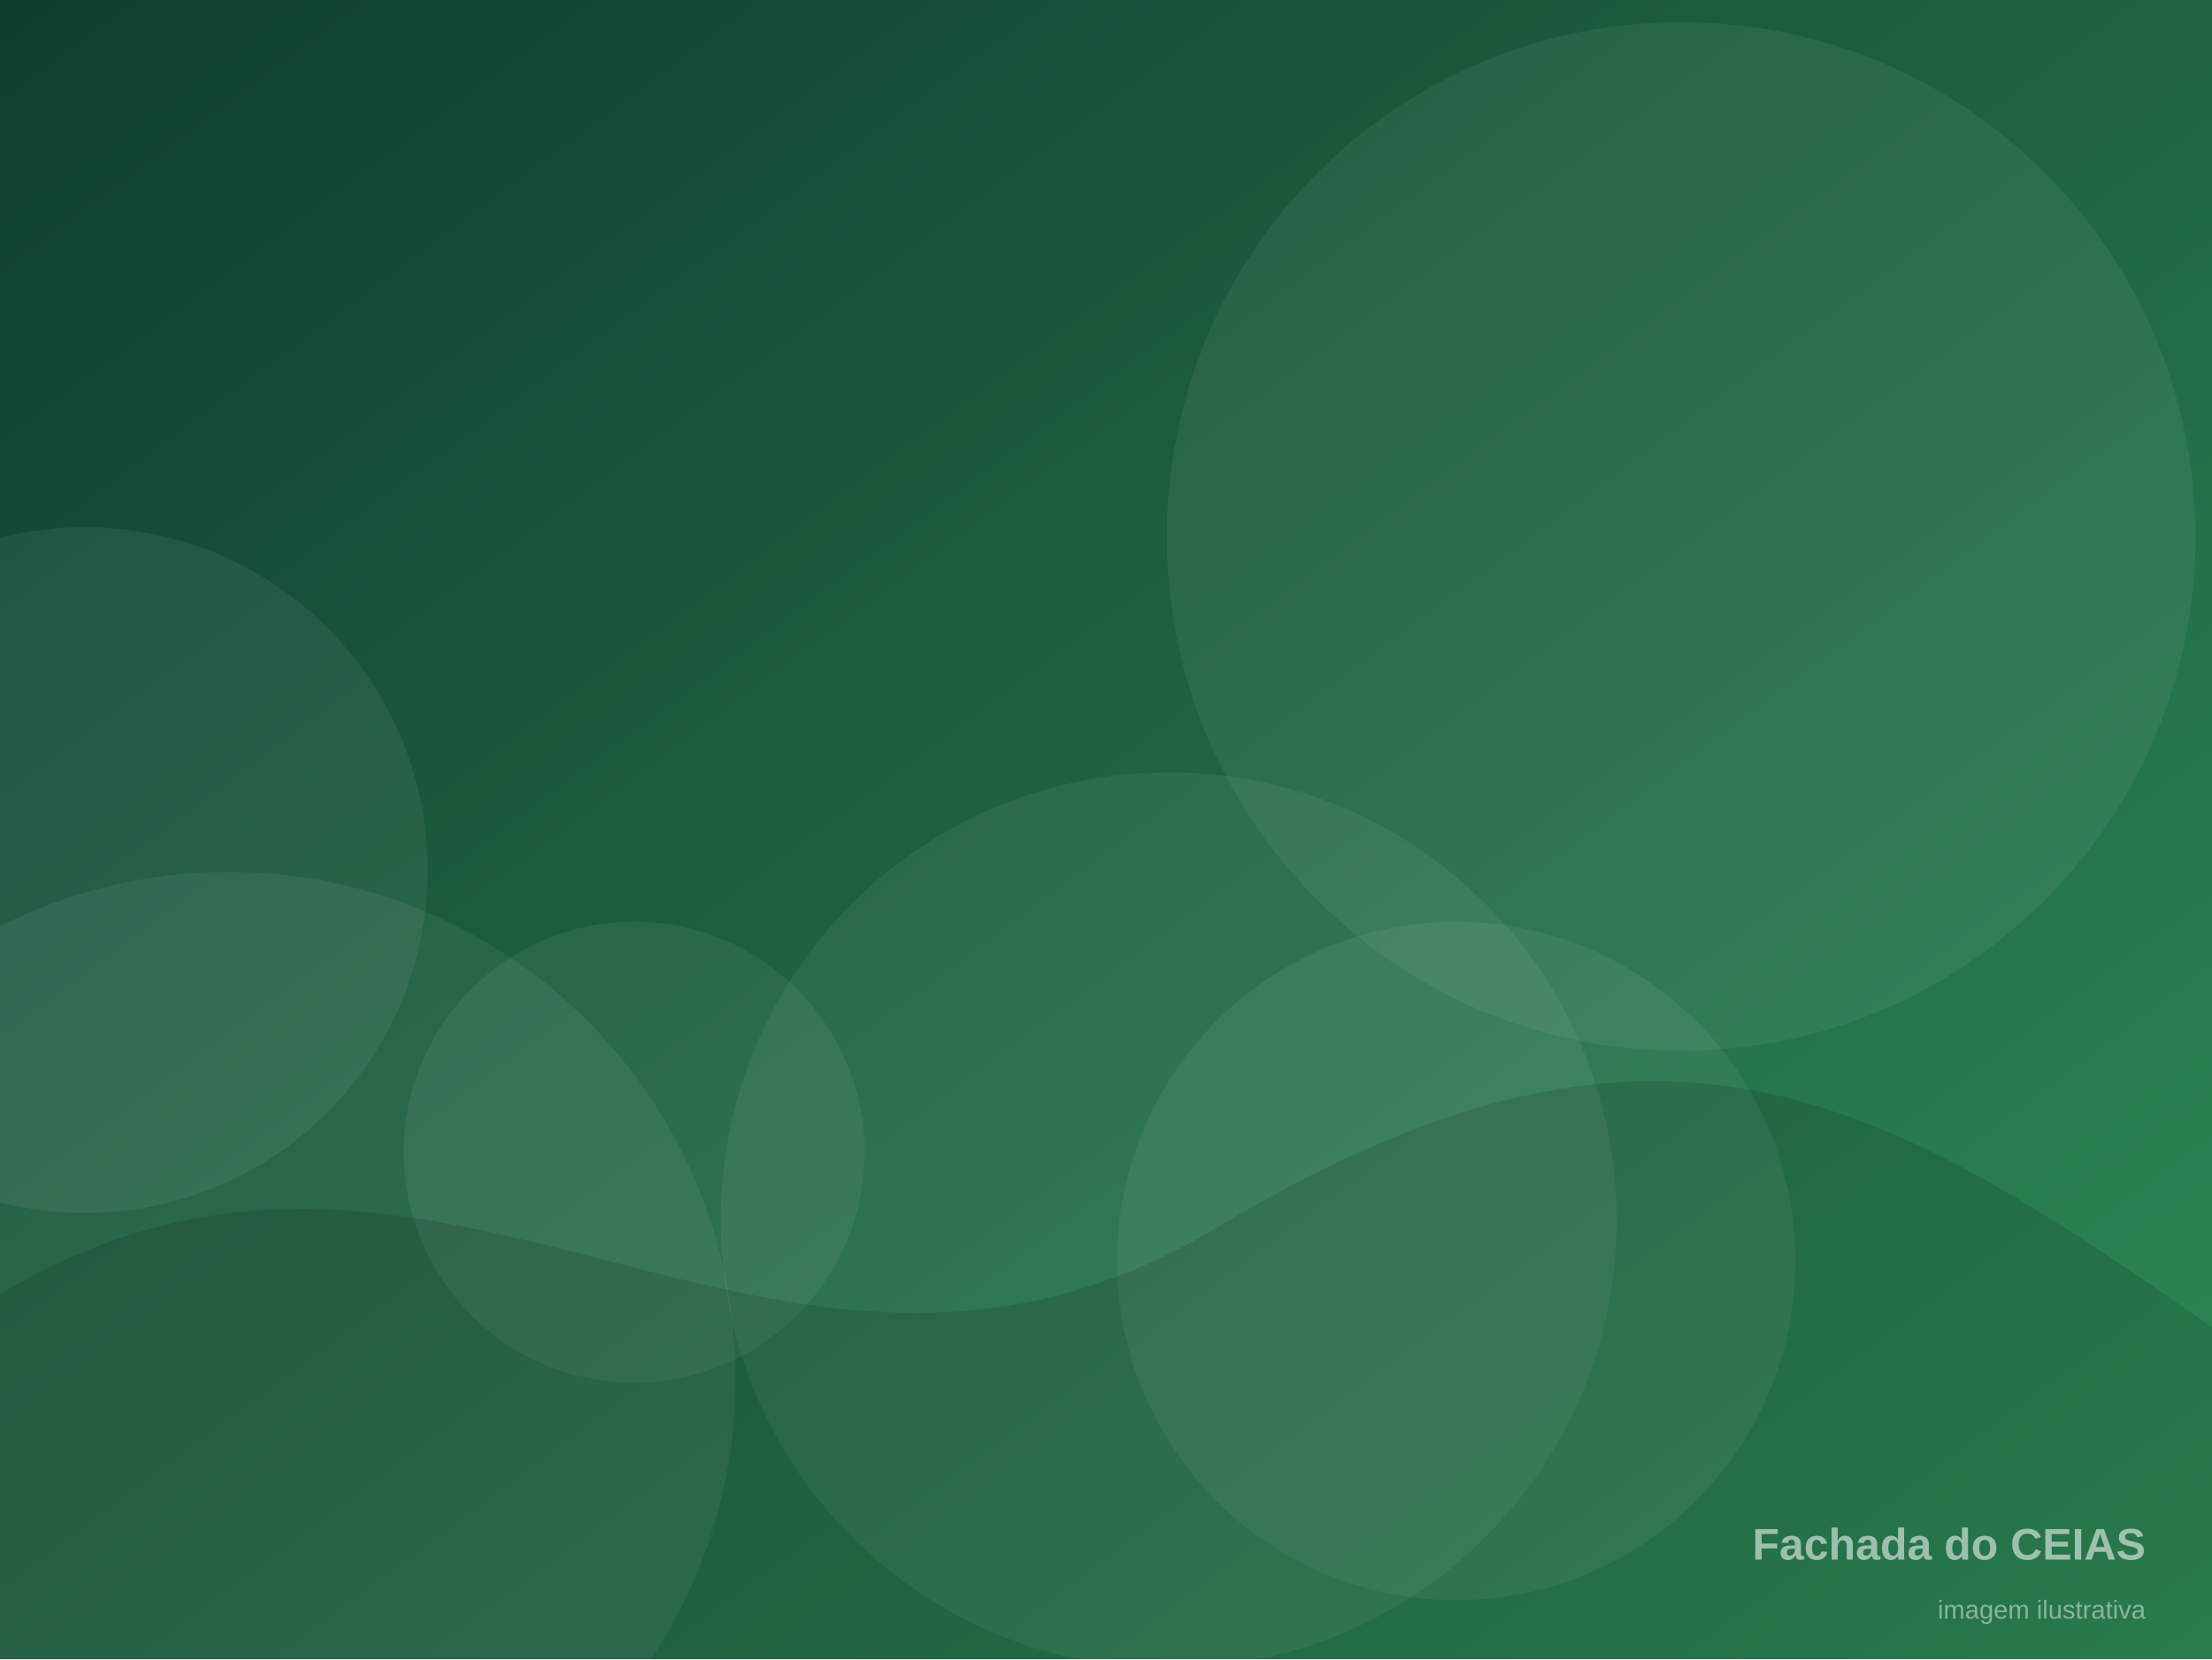
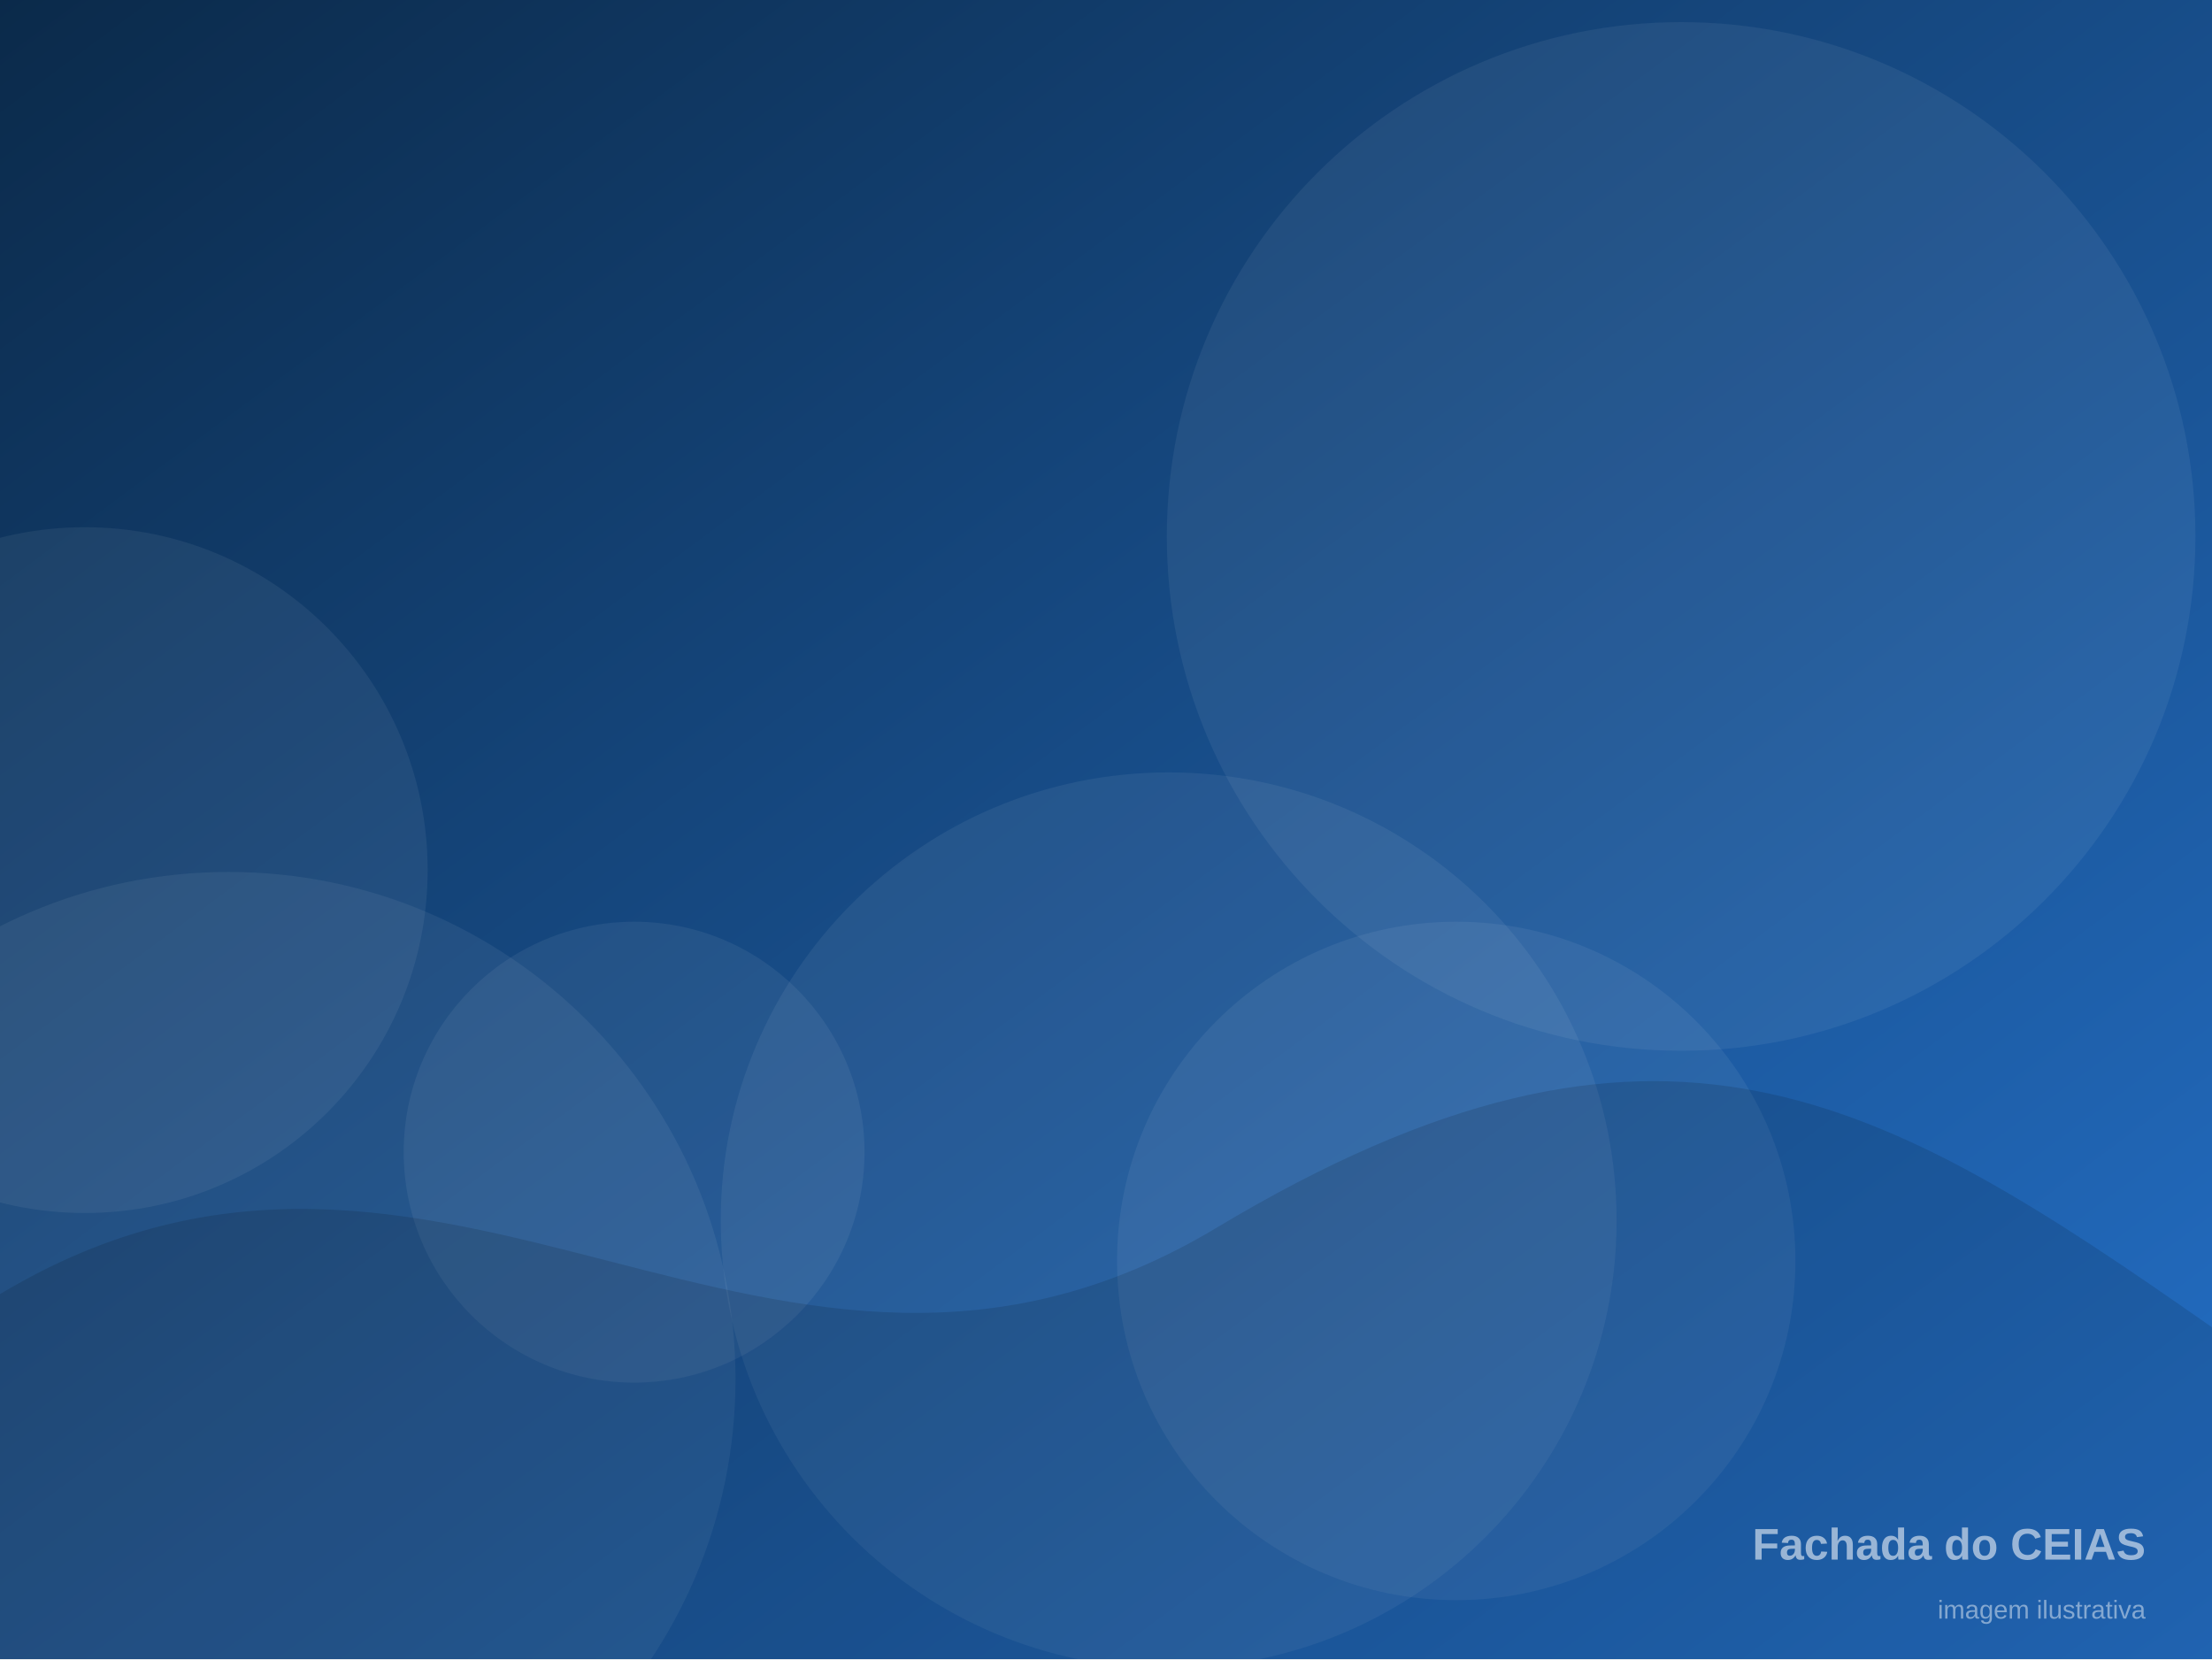
<svg xmlns="http://www.w3.org/2000/svg" width="1200" height="900" viewBox="0 0 1200 900" role="img" aria-label="Fachada do CEIAS">
  <defs>
    <linearGradient id="g" x1="0" y1="0" x2="1" y2="1">
-       <stop offset="0" stop-color="#0f3d2e" />
-       <stop offset="1" stop-color="#2e8b57" />
+       <stop offset="0" stop-color="#0b2a4a" />
+       <stop offset="1" stop-color="#2470c8" />
    </linearGradient>
  </defs>
  <rect width="1200" height="900" fill="url(#g)" />
  <circle cx="124" cy="748" r="275" fill="#ffffff" opacity="0.06" />
  <circle cx="634" cy="662" r="243" fill="#ffffff" opacity="0.06" />
  <circle cx="912" cy="291" r="279" fill="#ffffff" opacity="0.06" />
  <circle cx="790" cy="684" r="184" fill="#ffffff" opacity="0.06" />
  <circle cx="46" cy="472" r="186" fill="#ffffff" opacity="0.06" />
  <circle cx="344" cy="625" r="125" fill="#ffffff" opacity="0.06" />
  <path d="M0 702 C 240 558, 420 810, 660 666 S 1020 594, 1200 720 L 1200 900 L 0 900 Z" fill="#000" opacity="0.12" />
  <g font-family="Montserrat, Arial, sans-serif" text-anchor="end" fill="#ffffff">
    <text x="1164" y="846" font-size="24" font-weight="700" opacity="0.55">Fachada do CEIAS</text>
    <text x="1164" y="878" font-size="14" opacity="0.45">imagem ilustrativa</text>
  </g>
</svg>
